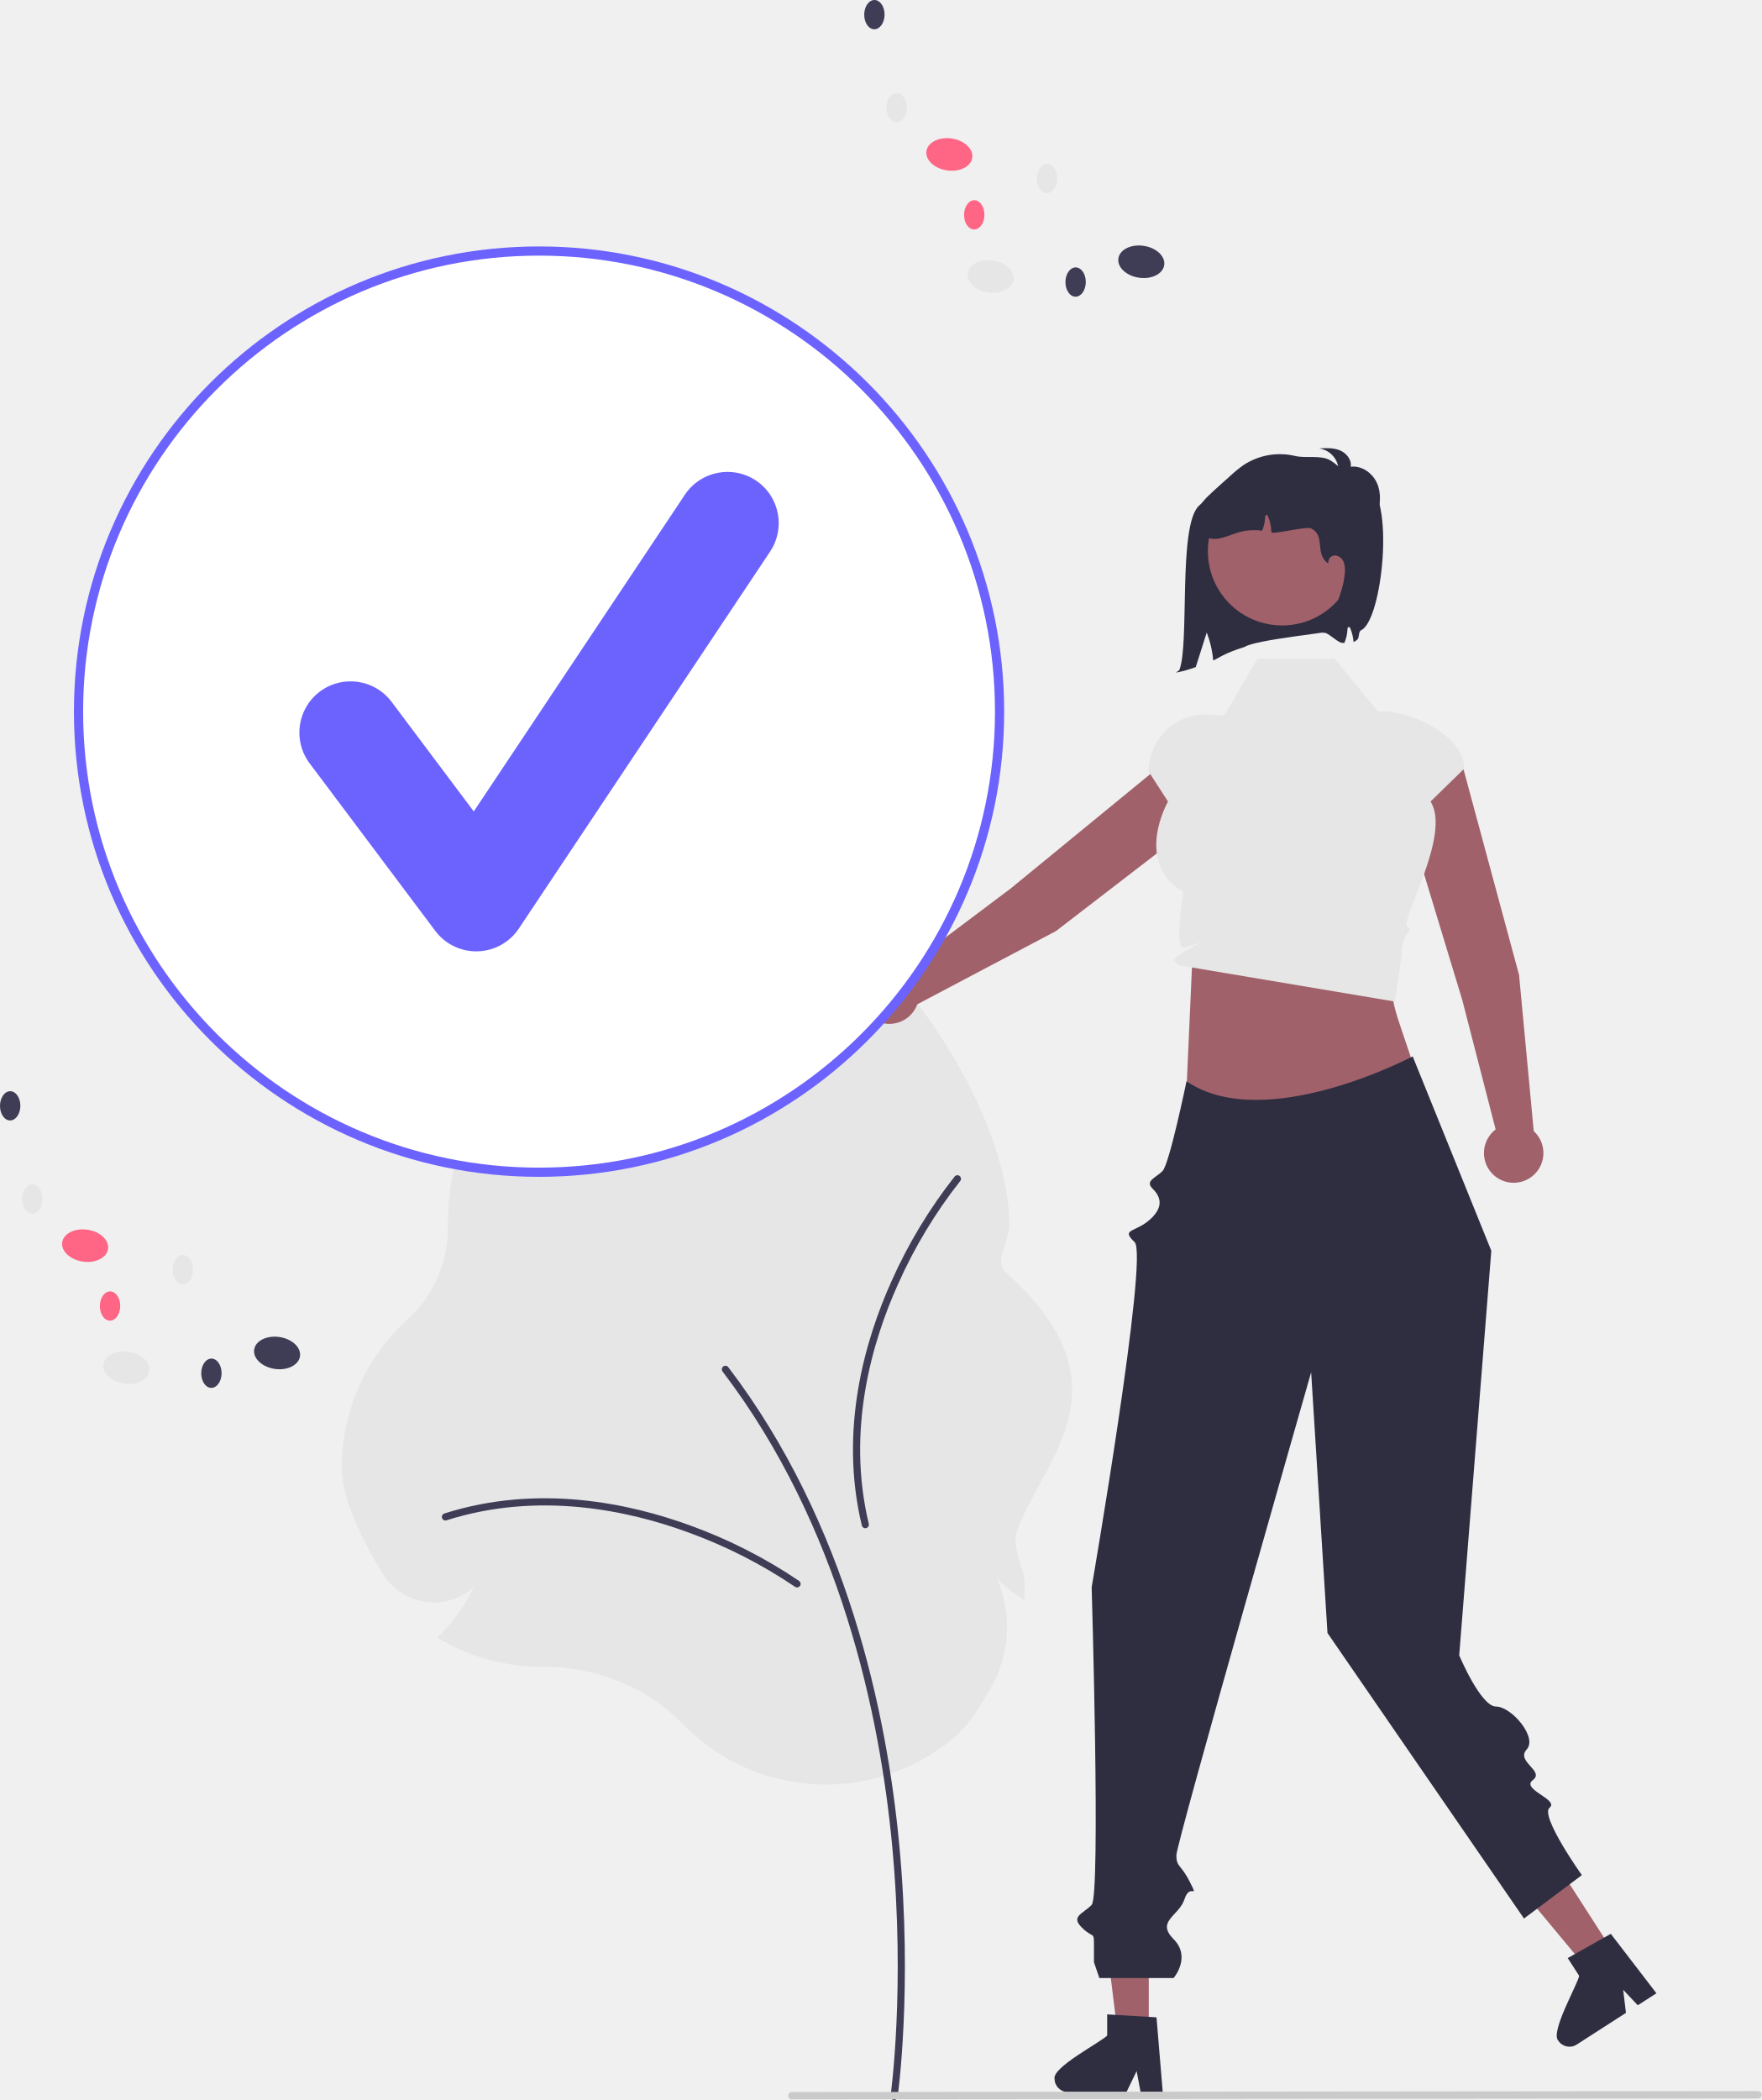
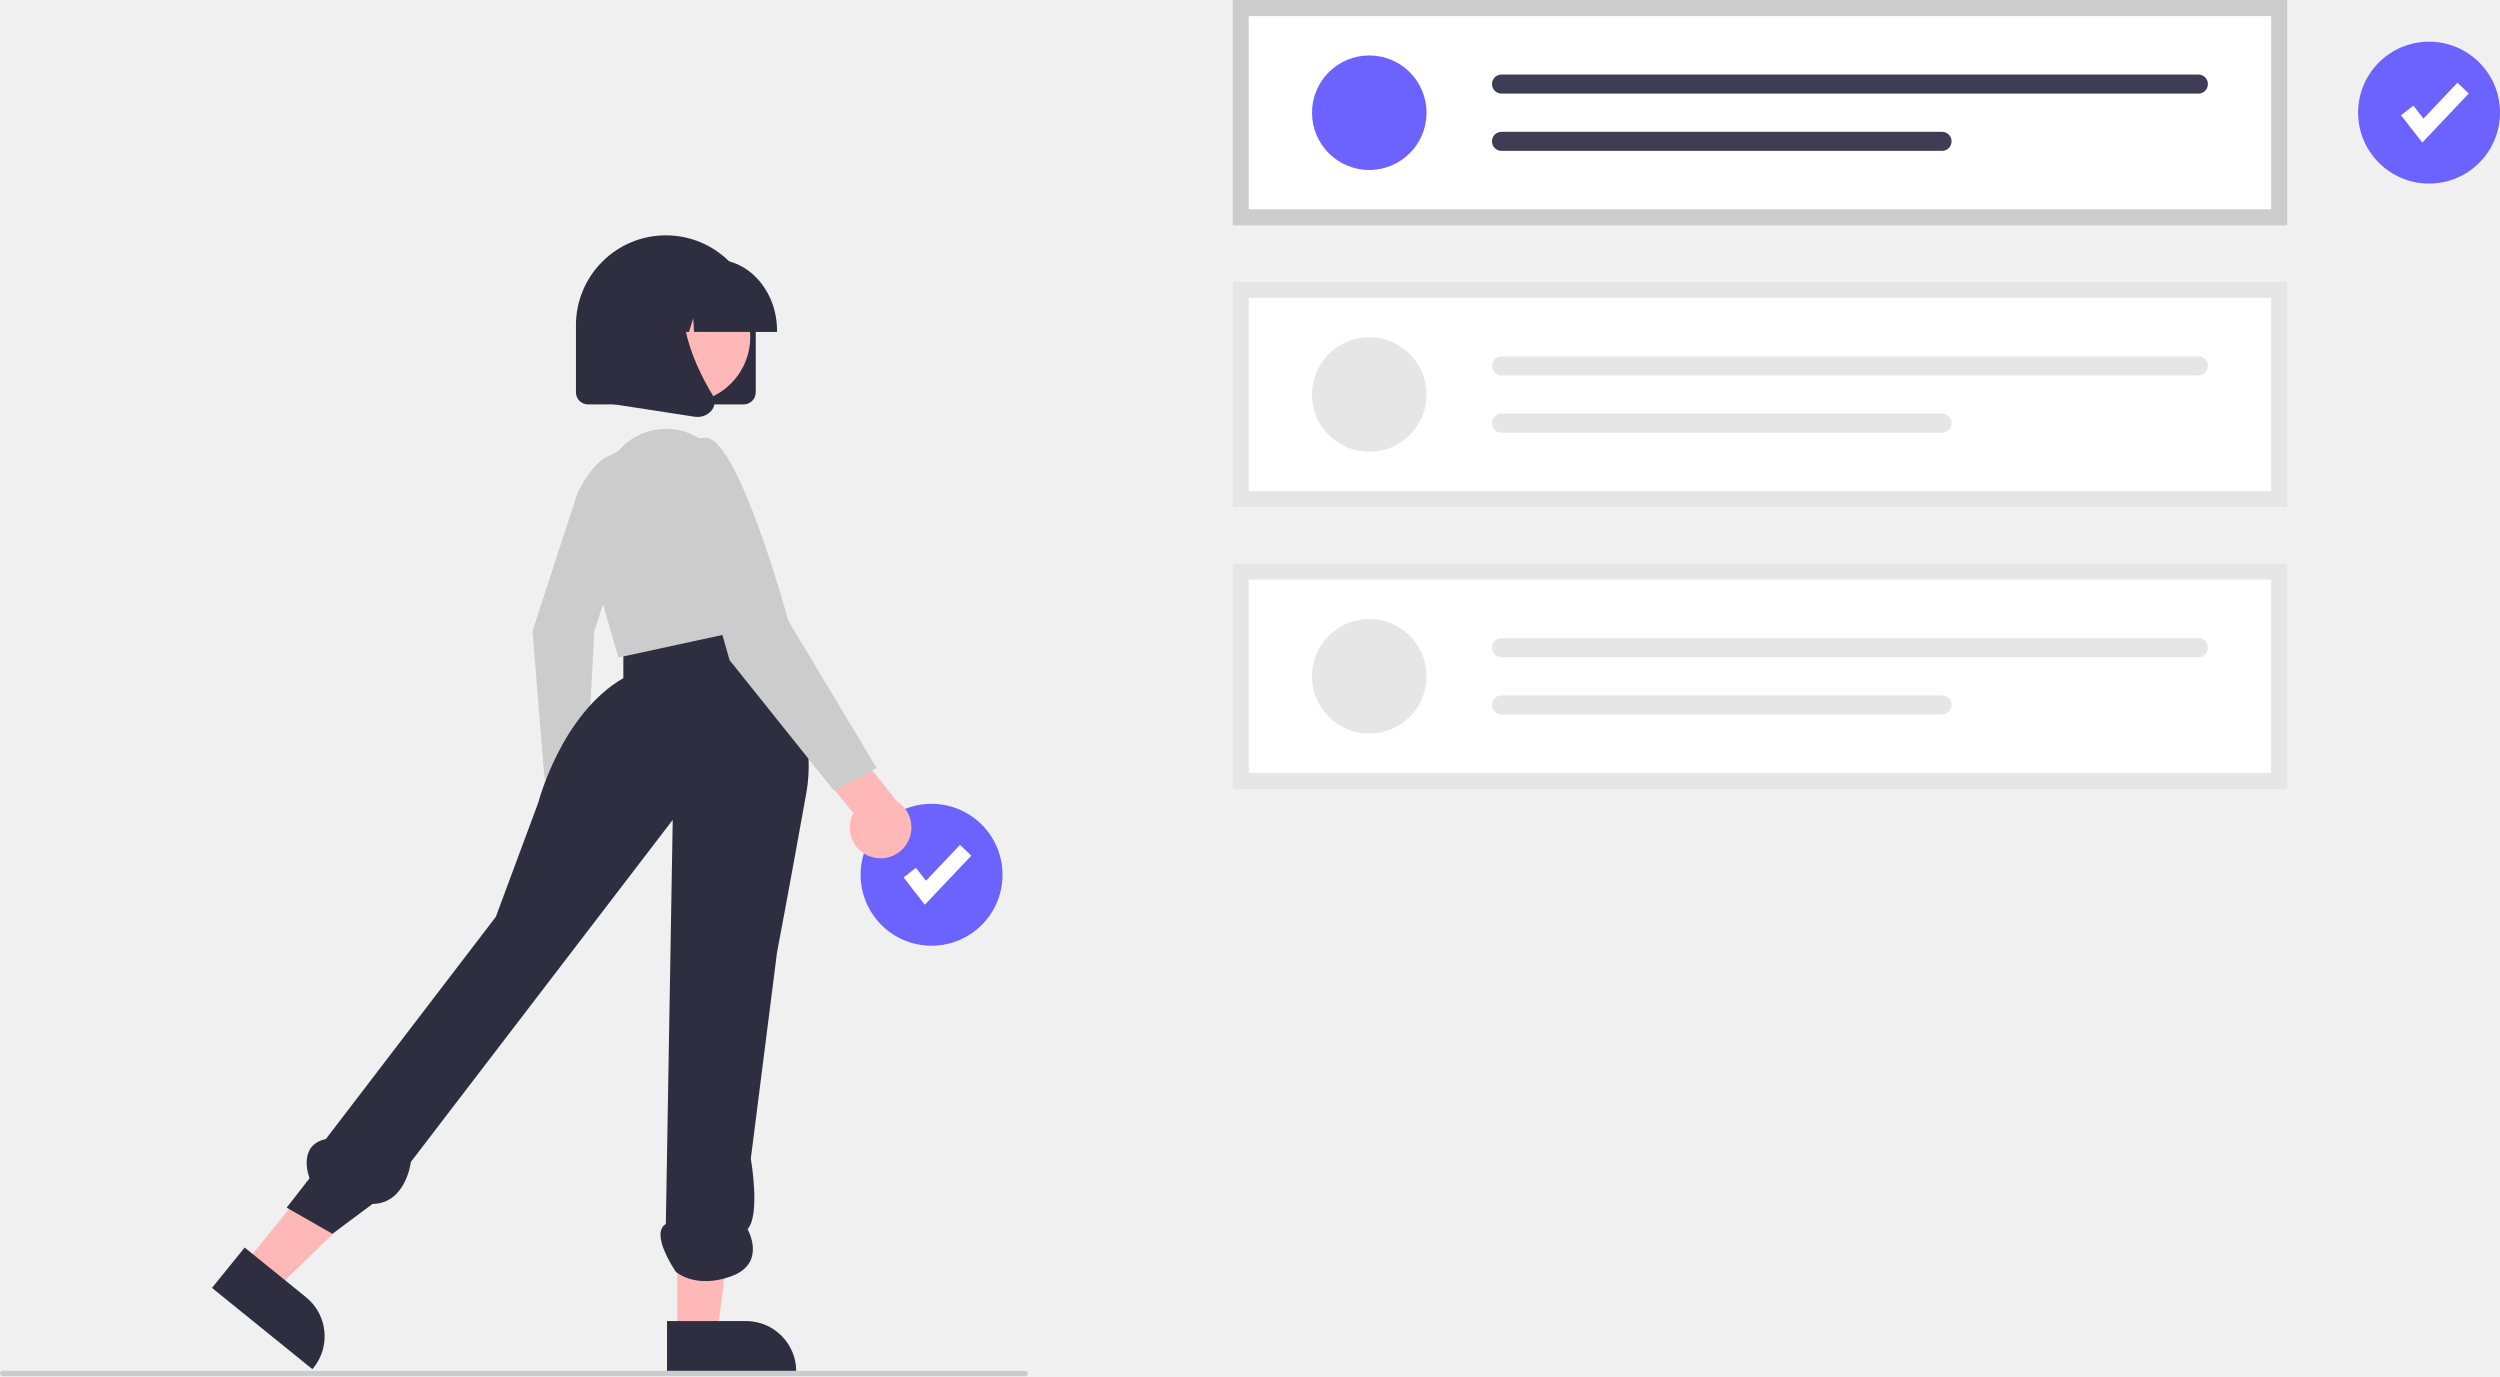
- <svg xmlns="http://www.w3.org/2000/svg" data-name="Layer 1" width="574.903" height="685.123" viewBox="0 0 574.903 685.123">
-   <path d="M535.214,669.761C523.774,657.964,507.197,651.198,489.732,651.198l-.674.002a64.944,64.944,0,0,1-32.739-8.841l-1.034-.603.833-.858a63.301,63.301,0,0,0,11.163-15.805,19.141,19.141,0,0,1-15.448,4.99,19.6,19.6,0,0,1-14.389-9.216c-6.104-9.904-13.38-23.957-13.38-34.662a65.142,65.142,0,0,1,21.252-48.069,40.565,40.565,0,0,0,13.4-30.246l-.003-.811a92.001,92.001,0,0,1,2.731-22.263l.184-.735.757.026a62.195,62.195,0,0,0,14.543-1.218,49.089,49.089,0,0,1-13.043-3.469l-.814-.329.276-.834c19.04-11.789,62.02-5.684,86.966-62.76,20.228-46.281,91.6,41.084,91.6,91.583,0,5.153-5.1,11.962-1.282,15.368,41.267,36.816,12.793,60.458,3.816,84.246-2.13,5.644,2.488,11.84,2.488,17.947,0,1.036-.026,2.106-.079,3.179l-.079,1.65-1.376-.916a45.575,45.575,0,0,1-7.526-6.173,39.718,39.718,0,0,1-1.26,34.289c-4.325,8.162-8.509,14.006-12.435,17.367a64.93,64.93,0,0,1-88.969-4.275Z" transform="translate(-312.5483 -107.4383)" fill="#e6e6e6" />
-   <path d="M604.304,792.562a1.169,1.169,0,0,0,1.156-1.004c.05-.349,4.914-35.429.545-82.053-4.034-43.058-16.99-105.076-55.801-156.011a1.169,1.169,0,1,0-1.859,1.417c38.475,50.495,51.327,112.058,55.333,154.812,4.343,46.352-.483,81.159-.532,81.505a1.17,1.17,0,0,0,1.159,1.334Z" transform="translate(-312.5483 -107.4383)" fill="#3f3d56" />
-   <path d="M572.632,625.34a1.169,1.169,0,0,0,.688-2.114,161.099,161.099,0,0,0-35.565-18.104c-19.622-7.184-49.46-13.696-80.177-3.92a1.169,1.169,0,1,0,.709,2.227c30.088-9.575,59.385-3.171,78.664,3.888a158.452,158.452,0,0,1,34.994,17.8A1.164,1.164,0,0,0,572.632,625.34Z" transform="translate(-312.5483 -107.4383)" fill="#3f3d56" />
-   <path d="M626.129,492.1a1.169,1.169,0,0,0-2.059-.839,161.099,161.099,0,0,0-20.619,34.169c-8.578,19.053-17.222,48.345-9.684,79.687a1.169,1.169,0,1,0,2.273-.547c-7.384-30.7,1.114-59.459,9.543-78.18a158.452,158.452,0,0,1,20.274-33.622A1.164,1.164,0,0,0,626.129,492.1Z" transform="translate(-312.5483 -107.4383)" fill="#3f3d56" />
-   <path d="M851.583,791.324H758.534l-.4-.726c-1.19-2.158-2.338-4.444-3.412-6.793-9.585-20.519-13.636-43.988-17.21-64.693L734.821,703.505a9.636,9.636,0,0,1,15.169-9.427q21.211,15.435,42.439,30.839c5.358,3.899,11.478,8.411,17.339,13.288.565-2.746,1.157-5.501,1.748-8.217a9.643,9.643,0,0,1,17.61-3.045l10.887,17.491c7.94,12.773,14.949,25.36,13.521,38.936a2.122,2.122,0,0,1-.037.493,30.693,30.693,0,0,1-1.58,6.536Z" transform="translate(-312.5483 -107.4383)" fill="#f0f0f0" />
-   <path d="M808.232,425.513l-17.958-66.467a11.113,11.113,0,0,0-13.48-7.834l0,0a11.113,11.113,0,0,0-7.843,14.092l20.77,68.471,10.867,42.138a9.698,9.698,0,1,0,12.434.555Z" transform="translate(-312.5483 -107.4383)" fill="#a0616a" />
-   <path d="M657.122,411.198l54.563-41.991a11.113,11.113,0,0,0,2.089-15.451l0,0a11.113,11.113,0,0,0-16.02-1.863L642.414,397.249l-34.788,26.143a9.698,9.698,0,1,0,4.238,11.702Z" transform="translate(-312.5483 -107.4383)" fill="#a0616a" />
-   <path d="M701.593,420.851l-2.405,53.714,75.516-16.413c-6.428-21.584-10.798-25.265-5.968-40.286Z" transform="translate(-312.5483 -107.4383)" fill="#a0616a" />
-   <path d="M748.026,322.378H722.863l-10.806,18.491-5.149-.284a18.55,18.55,0,0,0-19.573,18.522v0l6.344,9.833s-11.346,19.773,4.998,29.501c0,0-2.915,18.328,0,18.131s9.629-3.927,2.915-.197-6.213,4.231-5.345,5.1l.869.869L767.717,434.198s2.065-13.686,2.288-16.128-1.27,3.527.223-2.441,3.73-3.73,1.492-5.968,14.501-29.966,7.624-40.721l11.027-10.755v0c0-10.317-16.57-18.68-26.887-18.68h-1.322Z" transform="translate(-312.5483 -107.4383)" fill="#e6e6e6" />
-   <polygon points="374.852 663.178 364.667 663.178 359.822 623.895 374.853 623.896 374.852 663.178" fill="#a0616a" />
-   <path d="M656.661,785.643a4.332,4.332,0,0,0,4.304,4.313H680.137l.594-1.231,2.712-5.596,1.05,5.596.232,1.231h7.231l-.103-1.24-1.928-23.123-2.522-.155-10.899-.646-2.677-.164v6.904C671.795,773.694,655.852,781.864,656.661,785.643Z" transform="translate(-312.5483 -107.4383)" fill="#2f2e41" />
-   <polygon points="526.21 636.502 517.645 642.012 492.317 611.596 504.959 603.465 526.21 636.502" fill="#a0616a" />
-   <path d="M821.037,773.209a4.332,4.332,0,0,0,5.953,1.298l16.124-10.372-.166-1.357-.747-6.173,3.911,4.138.862.91,6.082-3.912-.758-.987-14.132-18.403-2.205,1.234-9.515,5.354-2.34,1.311,3.735,5.806C827.3,754.971,818.312,770.468,821.037,773.209Z" transform="translate(-312.5483 -107.4383)" fill="#2f2e41" />
-   <path d="M886.267,792.042l-315.358.307a1.191,1.191,0,0,1,0-2.381l315.358-.307a1.191,1.191,0,0,1,0,2.381Z" transform="translate(-312.5483 -107.4383)" fill="#cacaca" />
-   <path d="M773.52,452.085s-48.271,25.533-73.803,8.113c0,0-5.585,27.05-7.823,29.288s-5.804,3.213-3.275,5.71,3.937,5.868-.87,10.151-9.6,2.924-4.966,7.333-14.016,112.584-14.016,112.584,2.984,100.598,0,103.64-6.973,3.724-3.113,7.486,3.859.844,3.859,6.034v5.189l1.766,5.158H695.502s5.846-6.791,0-12.688,1.779-7.512,3.562-13.046,4.767.434,1.783-5.534-4.417-4.833-4.447-8.758,43.986-157.607,43.986-157.607l5.331,85.061,64.125,93.156,18.875-14.156s-13.742-19.345-10.529-22.005-9.471-5.995-5.471-8.995-5.629-6.023-2-10-5-14-10-14-12.017-16.708-12.017-16.708l10.475-131.992Z" transform="translate(-312.5483 -107.4383)" fill="#2f2e41" />
-   <path d="M722.357,268.084c-.341.449-3.063.207-6.336-.271-6.471-.945-7.353.178-12.191,4.578-7.008,6.374-3.023,45.253-6.467,53.677l-1.113.82a40.018,40.018,0,0,0,6.479-1.813c1.189-3.752,2.381-7.515,3.581-11.264a32.988,32.988,0,0,1,2.115,9.097c1.666-.657,3.322-2.263,10.282-4.416,3.505-2.378,28.862-4.768,32.121-5.814C759.104,284.528,745.772,273.145,722.357,268.084Z" transform="translate(-312.5483 -107.4383)" fill="#2f2e41" />
-   <circle cx="418.37" cy="179.82" r="24.231" fill="#a0616a" />
-   <path d="M746.174,265.948a10.824,10.824,0,0,1-3.873-1.358,3.682,3.682,0,0,1-1.763-3.485c.299-1.722,2.245-2.75,3.989-2.645a10.85,10.85,0,0,1,4.808,1.946,7.453,7.453,0,0,0-6.349-6.679c2.294-.124,4.679-.233,6.8.65s3.889,3.067,3.506,5.332c3.566-.459,7.083,2.025,8.556,5.306s1.18,7.133.004,10.531a3.719,3.719,0,0,1-1.864,2.464c-1.2.456-2.492-.308-3.532-1.061a84.448,84.448,0,0,1-14.729-13.603" transform="translate(-312.5483 -107.4383)" fill="#2f2e41" />
-   <path d="M756.739,313.02c-1.027.484-.492,2.283-1.291,3.089a3.281,3.281,0,0,1-1.224.761,14.726,14.726,0,0,0-1.037-4.372c-.104-.254-.276-.537-.545-.515-.313.037-.395.448-.403.753a12.641,12.641,0,0,1-.992,4.409c-.007.015-.015.037-.022.052-.231-.007-.47-.015-.694-.022-1.731-.067-5.565-4.513-6.416-3.006,2.999-5.319,6.655-13.317,7.214-19.397a8.603,8.603,0,0,0-.276-3.805,3.362,3.362,0,0,0-2.798-2.313,2.141,2.141,0,0,0-2.216,2.447l-.433-.06c-4.014-3.268-.552-8.945-5.222-11.19-1.582-.761-11.265,1.783-12.973,1.335a14.705,14.705,0,0,0-1.082-5.245c-.104-.254-.276-.537-.545-.515-.313.037-.395.448-.403.753a12.641,12.641,0,0,1-.992,4.409,18.479,18.479,0,0,0-7.095.373c-2.044.537-3.984,1.462-6.035,1.955a7.803,7.803,0,0,1-6.132-.671c-2.604-1.746-3.059-5.61-1.761-8.46a16.662,16.662,0,0,1,3.745-4.834c1.171-1.134,2.387-2.223,3.603-3.312q1.634-1.466,3.268-2.932a39.838,39.838,0,0,1,4.372-3.566A21.57,21.57,0,0,1,735.194,256.202c3.432.821,8.02-.336,11.161,1.268,1.641.843,5.274,4.073,6.714,5.222,3.685,2.932,1.191.543,5.222,2.238C767.903,268.973,763.652,309.765,756.739,313.02Z" transform="translate(-312.5483 -107.4383)" fill="#2f2e41" />
-   <circle cx="175.897" cy="232.17" r="150.273" fill="#fff" />
-   <path d="M488.445,491.381c-83.688,0-151.772-68.085-151.772-151.772s68.085-151.772,151.772-151.772,151.772,68.085,151.772,151.772S572.132,491.381,488.445,491.381Zm0-300.545c-82.033,0-148.772,66.739-148.772,148.772S406.412,488.381,488.445,488.381,637.217,421.641,637.217,339.608,570.478,190.836,488.445,190.836Z" transform="translate(-312.5483 -107.4383)" fill="#6c63ff" />
-   <path d="M467.945,417.818a16.711,16.711,0,0,1-13.371-6.688L413.577,356.467A16.715,16.715,0,1,1,440.322,336.41l26.821,35.759,68.887-103.33a16.716,16.716,0,0,1,27.817,18.545L481.855,410.374a16.723,16.723,0,0,1-13.445,7.439C468.255,417.816,468.1,417.818,467.945,417.818Z" transform="translate(-312.5483 -107.4383)" fill="#6c63ff" />
-   <ellipse cx="635.792" cy="197.637" rx="5.257" ry="7.557" transform="translate(36.12401 690.9097) rotate(-81.72174)" fill="#e6e6e6" />
-   <ellipse cx="684.963" cy="192.839" rx="5.257" ry="7.557" transform="matrix(0.14398, -0.98958, 0.98958, 0.14398, 82.96384, 735.4616)" fill="#3f3d56" />
-   <ellipse cx="622.327" cy="157.829" rx="5.257" ry="7.557" transform="matrix(0.14398, -0.98958, 0.98958, 0.14398, 63.99142, 643.5088)" fill="#ff6584" />
-   <ellipse cx="605.116" cy="142.586" rx="4.776" ry="3.322" transform="translate(145.411 639.1683) rotate(-89.56675)" fill="#e6e6e6" />
-   <ellipse cx="597.871" cy="112.214" rx="4.776" ry="3.322" transform="translate(168.5908 601.7809) rotate(-89.56675)" fill="#3f3d56" />
-   <ellipse cx="654.216" cy="165.666" rx="4.776" ry="3.322" transform="translate(171.0595 711.1721) rotate(-89.56675)" fill="#e6e6e6" />
-   <ellipse cx="630.454" cy="177.53" rx="4.776" ry="3.322" transform="translate(135.6137 699.1853) rotate(-89.56675)" fill="#ff6584" />
-   <ellipse cx="663.531" cy="199.458" rx="4.776" ry="3.322" transform="translate(146.5138 754.0236) rotate(-89.56675)" fill="#3f3d56" />
-   <ellipse cx="353.792" cy="553.637" rx="5.257" ry="7.557" transform="translate(-557.5641 716.5909) rotate(-81.72174)" fill="#e6e6e6" />
-   <ellipse cx="402.963" cy="548.839" rx="5.257" ry="7.557" transform="translate(-510.7243 761.1428) rotate(-81.72174)" fill="#3f3d56" />
-   <ellipse cx="340.327" cy="513.829" rx="5.257" ry="7.557" transform="translate(-529.6967 669.19) rotate(-81.72174)" fill="#ff6584" />
-   <ellipse cx="323.116" cy="498.586" rx="4.776" ry="3.322" transform="translate(-490.4465 710.4845) rotate(-89.56675)" fill="#e6e6e6" />
-   <ellipse cx="315.871" cy="468.214" rx="4.776" ry="3.322" transform="translate(-467.2667 673.097) rotate(-89.56675)" fill="#3f3d56" />
-   <ellipse cx="372.216" cy="521.666" rx="4.776" ry="3.322" transform="translate(-464.798 782.4883) rotate(-89.56675)" fill="#e6e6e6" />
-   <ellipse cx="348.454" cy="533.53" rx="4.776" ry="3.322" transform="translate(-500.2437 770.5014) rotate(-89.56675)" fill="#ff6584" />
-   <ellipse cx="381.531" cy="555.458" rx="4.776" ry="3.322" transform="translate(-489.3437 825.3397) rotate(-89.56675)" fill="#3f3d56" />
+ <svg xmlns="http://www.w3.org/2000/svg" data-name="Layer 1" width="931.563" height="512.801" viewBox="0 0 931.563 512.801">
+   <circle cx="347.127" cy="325.964" r="26.436" fill="#6c63ff" />
+   <polygon points="344.607 337.123 336.695 326.95 341.296 323.371 345.043 328.188 357.699 314.827 361.932 318.837 344.607 337.123" fill="#fff" />
+   <path d="M986.018,278.199h-393v-84h393Z" transform="translate(-133.7185 -194.199)" fill="#fff" />
+   <circle cx="510.223" cy="42" r="21.338" fill="#6c63ff" />
+   <path d="M693.224,221.973a3.556,3.556,0,0,0,0,7.113H952.883a3.556,3.556,0,0,0,0-7.113Z" transform="translate(-133.7185 -194.199)" fill="#3f3d56" />
+   <path d="M693.224,243.312a3.556,3.556,0,0,0-.015,7.113H857.368a3.556,3.556,0,1,0,0-7.113Z" transform="translate(-133.7185 -194.199)" fill="#3f3d56" />
+   <path d="M986.018,278.199h-393v-84h393Zm-387-6h381v-72h-381Z" transform="translate(-133.7185 -194.199)" fill="#ccc" />
+   <path d="M986.018,383.199h-393v-84h393Z" transform="translate(-133.7185 -194.199)" fill="#fff" />
+   <circle cx="510.223" cy="147" r="21.338" fill="#e6e6e6" />
+   <path d="M693.224,326.973a3.556,3.556,0,0,0,0,7.113H952.883a3.556,3.556,0,0,0,0-7.113Z" transform="translate(-133.7185 -194.199)" fill="#e6e6e6" />
+   <path d="M693.224,348.312a3.556,3.556,0,0,0-.015,7.113H857.368a3.556,3.556,0,1,0,0-7.113Z" transform="translate(-133.7185 -194.199)" fill="#e6e6e6" />
+   <path d="M986.018,383.199h-393v-84h393Zm-387-6h381v-72h-381Z" transform="translate(-133.7185 -194.199)" fill="#e6e6e6" />
+   <path d="M986.018,488.199h-393v-84h393Z" transform="translate(-133.7185 -194.199)" fill="#fff" />
+   <circle cx="510.223" cy="252" r="21.338" fill="#e6e6e6" />
+   <path d="M693.224,431.973a3.556,3.556,0,0,0,0,7.113H952.883a3.556,3.556,0,0,0,0-7.113Z" transform="translate(-133.7185 -194.199)" fill="#e6e6e6" />
+   <path d="M693.224,453.312a3.556,3.556,0,0,0-.015,7.113H857.368a3.556,3.556,0,1,0,0-7.113Z" transform="translate(-133.7185 -194.199)" fill="#e6e6e6" />
+   <path d="M986.018,488.199h-393v-84h393Zm-387-6h381v-72h-381Z" transform="translate(-133.7185 -194.199)" fill="#e6e6e6" />
+   <path d="M334.477,508.128a9.979,9.979,0,0,1,3.225-14.958L335.618,470.461l13.491-4.632,2.492,32.111a10.033,10.033,0,0,1-17.125,10.189Z" transform="translate(-133.7185 -194.199)" fill="#ffb8b8" />
+   <path d="M348.96,377.791s9.258-19.43,17.485-12.595-11.279,64.285-11.279,64.285l-2.967,55.771-15.635-1.563-4.421-54.336Z" transform="translate(-133.7185 -194.199)" fill="#ccc" />
+   <polygon points="91.056 471.047 102.662 480.442 144.423 440.146 127.294 426.28 91.056 471.047" fill="#ffb8b8" />
+   <path d="M224.881,659.06l22.857,18.502.001.001a18.742,18.742,0,0,1,2.774,26.357l-.383.473-37.424-30.294Z" transform="translate(-133.7185 -194.199)" fill="#2f2e41" />
+   <polygon points="252.357 497.127 267.289 497.127 274.393 439.53 252.354 439.531 252.357 497.127" fill="#ffb8b8" />
+   <path d="M382.266,686.451l29.407-.001h.001a18.742,18.742,0,0,1,18.741,18.74v.609l-48.148.002Z" transform="translate(-133.7185 -194.199)" fill="#2f2e41" />
+   <path d="M412.277,421.309s28.014,34.104,21.924,68.208-10.962,59.682-10.962,59.682l-9.744,76.734s3.654,20.898-1.218,26.283c0,0,7.308,12.693-6.09,17.565s-20.627-1.683-20.627-1.683-9.823-14.151-3.733-17.805l2.565-150.588L286.824,627.15s-1.793,15.503-14.295,15.668l-14.937,11.128-17.052-9.744,8.526-10.962s-4.872-12.18,6.09-14.616l63.336-82.824,15.834-42.63s8.526-32.886,31.668-46.284V432.631Z" transform="translate(-133.7185 -194.199)" fill="#2f2e41" />
+   <path d="M364.167,362.236l0,0a23.258,23.258,0,0,1,30.656-4.328l1.012.675,0,0A89.778,89.778,0,0,1,416.851,401.853l4.561,24.937L364.167,439.19l-13.42-46.284a26.149,26.149,0,0,1,13.42-30.67Z" transform="translate(-133.7185 -194.199)" fill="#ccc" />
+   <path d="M458.218,513.43a11.421,11.421,0,0,1-6.515-16.256l-16.514-20.21L445.023,463.933l22.92,28.869a11.483,11.483,0,0,1-9.725,20.628Z" transform="translate(-133.7185 -194.199)" fill="#ffb8b8" />
+   <path d="M388.526,380.506s-3.654-24.36,8.526-23.142,30.45,68.208,30.45,68.208L460.388,480.382l-15.834,8.526-38.976-48.72Z" transform="translate(-133.7185 -194.199)" fill="#ccc" />
+   <path d="M410.831,344.893h-58a4.505,4.505,0,0,1-4.5-4.5v-25a33.5,33.5,0,0,1,67,0v25A4.505,4.505,0,0,1,410.831,344.893Z" transform="translate(-133.7185 -194.199)" fill="#2f2e41" />
+   <circle cx="254.996" cy="125.551" r="24.561" fill="#ffb8b8" />
+   <path d="M423.256,317.893H392.346l-.317-5.092-1.585,5.092h-4.759l-.628-10.092-3.141,10.092h-9.209v-.5c0-14.612,10.361-26.5,23.096-26.5h4.358c12.735,0,23.096,11.888,23.096,26.5Z" transform="translate(-133.7185 -194.199)" fill="#2f2e41" />
+   <path d="M393.626,349.56a7.436,7.436,0,0,1-1.128-.087l-36.791-5.667V305.486a14.76,14.76,0,0,1,14.76-14.76h25.74l-1.003,1.021C381.253,305.95,391.763,328.98,399.269,341.444a4.912,4.912,0,0,1-.499,5.821A6.684,6.684,0,0,1,393.626,349.56Z" transform="translate(-133.7185 -194.199)" fill="#2f2e41" />
+   <circle cx="905.127" cy="41.964" r="26.436" fill="#6c63ff" />
+   <polygon points="902.607 53.123 894.695 42.95 899.296 39.371 903.043 44.188 915.699 30.827 919.932 34.837 902.607 53.123" fill="#fff" />
+   <path d="M515.718,707h-381a1,1,0,1,1,0-2h381a1,1,0,0,1,0,2Z" transform="translate(-133.7185 -194.199)" fill="#ccc" />
</svg>
